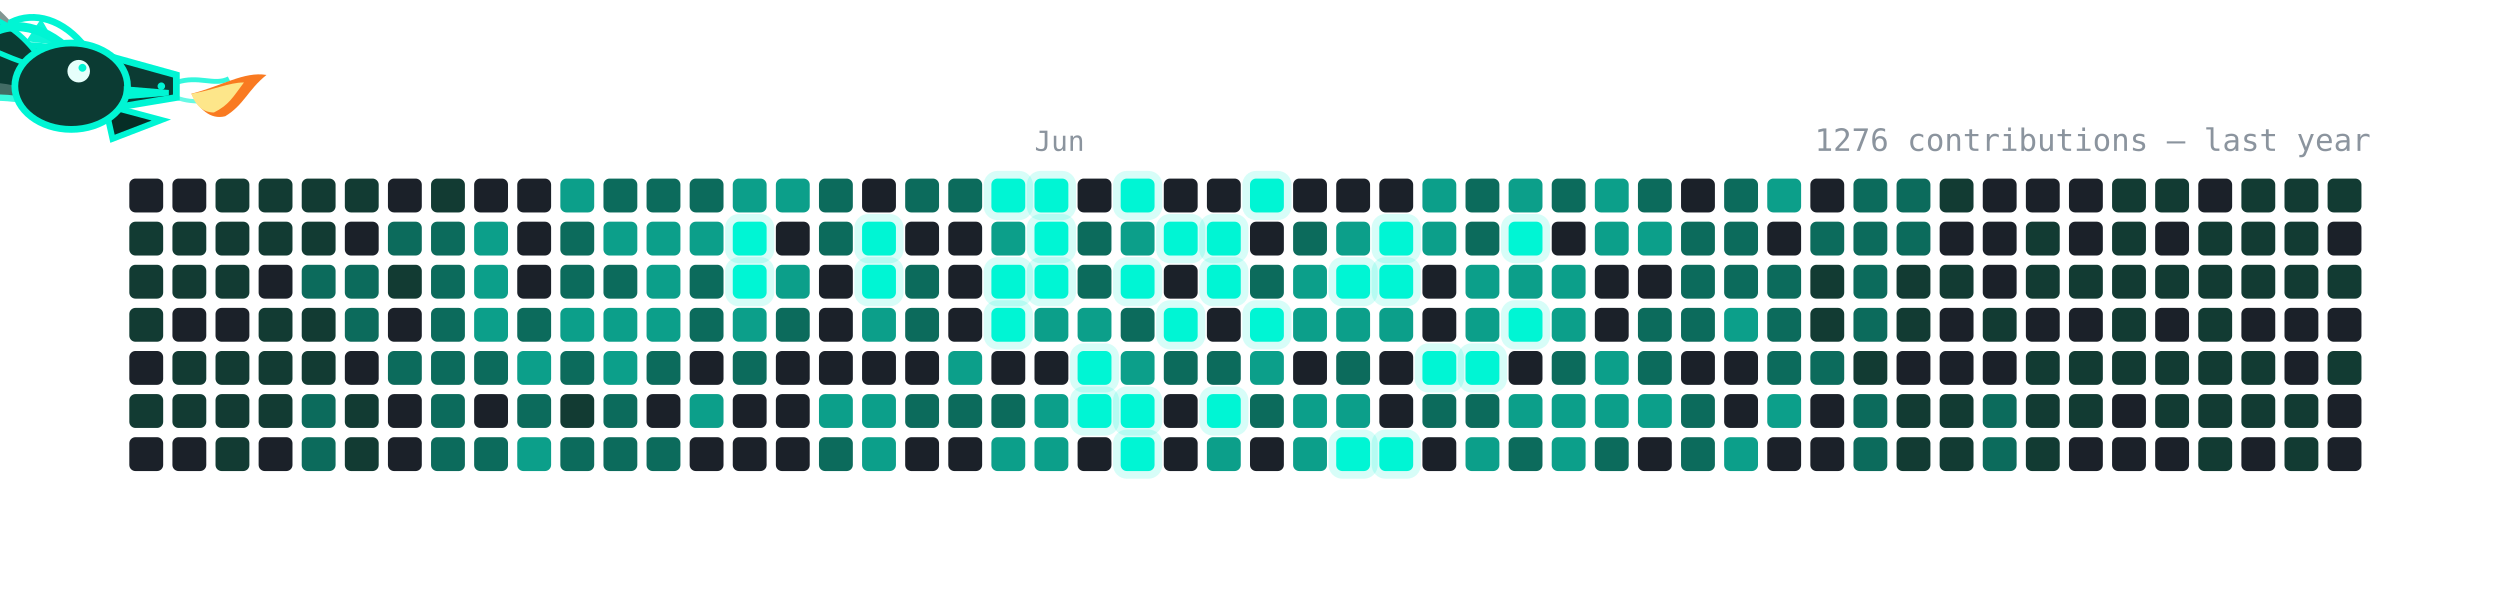
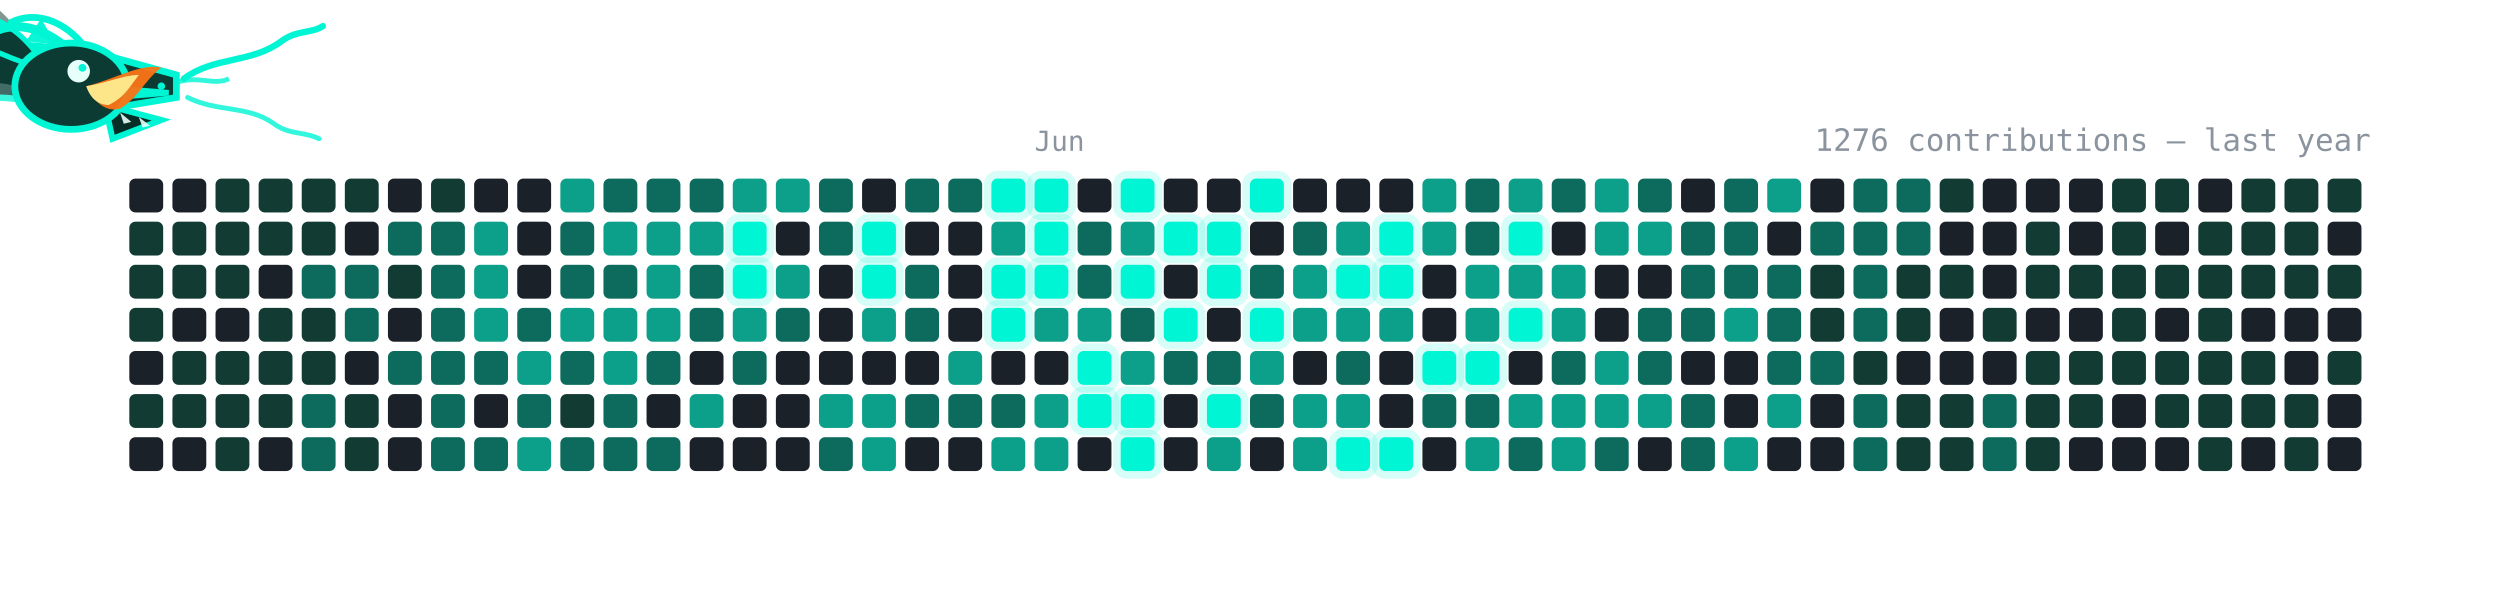
<svg xmlns="http://www.w3.org/2000/svg" viewBox="-28 -28 812 194" width="100%" fill="none" role="img" aria-label="Contribution dragon — 1276 contributions in the last year">
  <rect x="14" y="30" width="11" height="11" rx="2" fill="#1B2129" />
  <rect x="14" y="44" width="11" height="11" rx="2" fill="#123B33" />
  <rect x="14" y="58" width="11" height="11" rx="2" fill="#123B33" />
  <rect x="14" y="72" width="11" height="11" rx="2" fill="#123B33" />
  <rect x="14" y="86" width="11" height="11" rx="2" fill="#1B2129" />
  <rect x="14" y="100" width="11" height="11" rx="2" fill="#123B33" />
  <rect x="14" y="114" width="11" height="11" rx="2" fill="#1B2129" />
  <rect x="28" y="30" width="11" height="11" rx="2" fill="#1B2129" />
  <rect x="28" y="44" width="11" height="11" rx="2" fill="#123B33" />
  <rect x="28" y="58" width="11" height="11" rx="2" fill="#123B33" />
  <rect x="28" y="72" width="11" height="11" rx="2" fill="#1B2129" />
  <rect x="28" y="86" width="11" height="11" rx="2" fill="#123B33" />
  <rect x="28" y="100" width="11" height="11" rx="2" fill="#123B33" />
  <rect x="28" y="114" width="11" height="11" rx="2" fill="#1B2129" />
  <rect x="42" y="30" width="11" height="11" rx="2" fill="#123B33" />
  <rect x="42" y="44" width="11" height="11" rx="2" fill="#123B33" />
  <rect x="42" y="58" width="11" height="11" rx="2" fill="#123B33" />
  <rect x="42" y="72" width="11" height="11" rx="2" fill="#1B2129" />
  <rect x="42" y="86" width="11" height="11" rx="2" fill="#123B33" />
  <rect x="42" y="100" width="11" height="11" rx="2" fill="#123B33" />
  <rect x="42" y="114" width="11" height="11" rx="2" fill="#123B33" />
  <rect x="56" y="30" width="11" height="11" rx="2" fill="#123B33" />
  <rect x="56" y="44" width="11" height="11" rx="2" fill="#123B33" />
  <rect x="56" y="58" width="11" height="11" rx="2" fill="#1B2129" />
  <rect x="56" y="72" width="11" height="11" rx="2" fill="#123B33" />
  <rect x="56" y="86" width="11" height="11" rx="2" fill="#123B33" />
  <rect x="56" y="100" width="11" height="11" rx="2" fill="#123B33" />
  <rect x="56" y="114" width="11" height="11" rx="2" fill="#1B2129" />
  <rect x="70" y="30" width="11" height="11" rx="2" fill="#123B33" />
  <rect x="70" y="44" width="11" height="11" rx="2" fill="#123B33" />
  <rect x="70" y="58" width="11" height="11" rx="2" fill="#0C6B5C" />
  <rect x="70" y="72" width="11" height="11" rx="2" fill="#123B33" />
  <rect x="70" y="86" width="11" height="11" rx="2" fill="#123B33" />
  <rect x="70" y="100" width="11" height="11" rx="2" fill="#0C6B5C" />
  <rect x="70" y="114" width="11" height="11" rx="2" fill="#0C6B5C" />
  <rect x="84" y="30" width="11" height="11" rx="2" fill="#123B33" />
  <rect x="84" y="44" width="11" height="11" rx="2" fill="#1B2129" />
  <rect x="84" y="58" width="11" height="11" rx="2" fill="#0C6B5C" />
  <rect x="84" y="72" width="11" height="11" rx="2" fill="#0C6B5C" />
  <rect x="84" y="86" width="11" height="11" rx="2" fill="#1B2129" />
  <rect x="84" y="100" width="11" height="11" rx="2" fill="#123B33" />
  <rect x="84" y="114" width="11" height="11" rx="2" fill="#123B33" />
  <rect x="98" y="30" width="11" height="11" rx="2" fill="#1B2129" />
  <rect x="98" y="44" width="11" height="11" rx="2" fill="#0C6B5C" />
  <rect x="98" y="58" width="11" height="11" rx="2" fill="#123B33" />
  <rect x="98" y="72" width="11" height="11" rx="2" fill="#1B2129" />
  <rect x="98" y="86" width="11" height="11" rx="2" fill="#0C6B5C" />
  <rect x="98" y="100" width="11" height="11" rx="2" fill="#1B2129" />
  <rect x="98" y="114" width="11" height="11" rx="2" fill="#1B2129" />
  <rect x="112" y="30" width="11" height="11" rx="2" fill="#123B33" />
  <rect x="112" y="44" width="11" height="11" rx="2" fill="#0C6B5C" />
  <rect x="112" y="58" width="11" height="11" rx="2" fill="#0C6B5C" />
  <rect x="112" y="72" width="11" height="11" rx="2" fill="#0C6B5C" />
  <rect x="112" y="86" width="11" height="11" rx="2" fill="#0C6B5C" />
  <rect x="112" y="100" width="11" height="11" rx="2" fill="#0C6B5C" />
  <rect x="112" y="114" width="11" height="11" rx="2" fill="#0C6B5C" />
  <rect x="126" y="30" width="11" height="11" rx="2" fill="#1B2129" />
  <rect x="126" y="44" width="11" height="11" rx="2" fill="#0C9F8A" />
  <rect x="126" y="58" width="11" height="11" rx="2" fill="#0C9F8A" />
  <rect x="126" y="72" width="11" height="11" rx="2" fill="#0C9F8A" />
  <rect x="126" y="86" width="11" height="11" rx="2" fill="#0C6B5C" />
  <rect x="126" y="100" width="11" height="11" rx="2" fill="#1B2129" />
  <rect x="126" y="114" width="11" height="11" rx="2" fill="#0C6B5C" />
  <rect x="140" y="30" width="11" height="11" rx="2" fill="#1B2129" />
  <rect x="140" y="44" width="11" height="11" rx="2" fill="#1B2129" />
  <rect x="140" y="58" width="11" height="11" rx="2" fill="#1B2129" />
  <rect x="140" y="72" width="11" height="11" rx="2" fill="#0C6B5C" />
  <rect x="140" y="86" width="11" height="11" rx="2" fill="#0C9F8A" />
  <rect x="140" y="100" width="11" height="11" rx="2" fill="#0C6B5C" />
  <rect x="140" y="114" width="11" height="11" rx="2" fill="#0C9F8A" />
  <rect x="154" y="30" width="11" height="11" rx="2" fill="#0C9F8A" />
  <rect x="154" y="44" width="11" height="11" rx="2" fill="#0C6B5C" />
  <rect x="154" y="58" width="11" height="11" rx="2" fill="#0C6B5C" />
  <rect x="154" y="72" width="11" height="11" rx="2" fill="#0C9F8A" />
  <rect x="154" y="86" width="11" height="11" rx="2" fill="#0C6B5C" />
  <rect x="154" y="100" width="11" height="11" rx="2" fill="#123B33" />
  <rect x="154" y="114" width="11" height="11" rx="2" fill="#0C6B5C" />
  <rect x="168" y="30" width="11" height="11" rx="2" fill="#0C6B5C" />
  <rect x="168" y="44" width="11" height="11" rx="2" fill="#0C9F8A" />
  <rect x="168" y="58" width="11" height="11" rx="2" fill="#0C6B5C" />
  <rect x="168" y="72" width="11" height="11" rx="2" fill="#0C9F8A" />
  <rect x="168" y="86" width="11" height="11" rx="2" fill="#0C9F8A" />
  <rect x="168" y="100" width="11" height="11" rx="2" fill="#0C6B5C" />
  <rect x="168" y="114" width="11" height="11" rx="2" fill="#0C6B5C" />
  <rect x="182" y="30" width="11" height="11" rx="2" fill="#0C6B5C" />
  <rect x="182" y="44" width="11" height="11" rx="2" fill="#0C9F8A" />
  <rect x="182" y="58" width="11" height="11" rx="2" fill="#0C9F8A" />
  <rect x="182" y="72" width="11" height="11" rx="2" fill="#0C9F8A" />
  <rect x="182" y="86" width="11" height="11" rx="2" fill="#0C6B5C" />
  <rect x="182" y="100" width="11" height="11" rx="2" fill="#1B2129" />
  <rect x="182" y="114" width="11" height="11" rx="2" fill="#0C6B5C" />
  <rect x="196" y="30" width="11" height="11" rx="2" fill="#0C6B5C" />
  <rect x="196" y="44" width="11" height="11" rx="2" fill="#0C9F8A" />
  <rect x="196" y="58" width="11" height="11" rx="2" fill="#0C6B5C" />
  <rect x="196" y="72" width="11" height="11" rx="2" fill="#0C6B5C" />
  <rect x="196" y="86" width="11" height="11" rx="2" fill="#1B2129" />
  <rect x="196" y="100" width="11" height="11" rx="2" fill="#0C9F8A" />
  <rect x="196" y="114" width="11" height="11" rx="2" fill="#1B2129" />
  <rect x="210" y="30" width="11" height="11" rx="2" fill="#0C9F8A" />
  <rect x="207.5" y="41.5" width="16" height="16" rx="4.5" fill="#00F5D4" opacity="0.16" />
  <rect x="210" y="44" width="11" height="11" rx="2" fill="#00F5D4" />
  <rect x="207.5" y="55.5" width="16" height="16" rx="4.5" fill="#00F5D4" opacity="0.16" />
  <rect x="210" y="58" width="11" height="11" rx="2" fill="#00F5D4" />
  <rect x="210" y="72" width="11" height="11" rx="2" fill="#0C9F8A" />
  <rect x="210" y="86" width="11" height="11" rx="2" fill="#0C6B5C" />
  <rect x="210" y="100" width="11" height="11" rx="2" fill="#1B2129" />
  <rect x="210" y="114" width="11" height="11" rx="2" fill="#1B2129" />
  <rect x="224" y="30" width="11" height="11" rx="2" fill="#0C9F8A" />
  <rect x="224" y="44" width="11" height="11" rx="2" fill="#1B2129" />
  <rect x="224" y="58" width="11" height="11" rx="2" fill="#0C9F8A" />
  <rect x="224" y="72" width="11" height="11" rx="2" fill="#0C6B5C" />
  <rect x="224" y="86" width="11" height="11" rx="2" fill="#1B2129" />
  <rect x="224" y="100" width="11" height="11" rx="2" fill="#1B2129" />
  <rect x="224" y="114" width="11" height="11" rx="2" fill="#1B2129" />
  <rect x="238" y="30" width="11" height="11" rx="2" fill="#0C6B5C" />
  <rect x="238" y="44" width="11" height="11" rx="2" fill="#0C6B5C" />
  <rect x="238" y="58" width="11" height="11" rx="2" fill="#1B2129" />
  <rect x="238" y="72" width="11" height="11" rx="2" fill="#1B2129" />
  <rect x="238" y="86" width="11" height="11" rx="2" fill="#1B2129" />
  <rect x="238" y="100" width="11" height="11" rx="2" fill="#0C9F8A" />
  <rect x="238" y="114" width="11" height="11" rx="2" fill="#0C6B5C" />
  <rect x="252" y="30" width="11" height="11" rx="2" fill="#1B2129" />
  <rect x="249.5" y="41.5" width="16" height="16" rx="4.5" fill="#00F5D4" opacity="0.16" />
  <rect x="252" y="44" width="11" height="11" rx="2" fill="#00F5D4" />
  <rect x="249.5" y="55.5" width="16" height="16" rx="4.5" fill="#00F5D4" opacity="0.16" />
  <rect x="252" y="58" width="11" height="11" rx="2" fill="#00F5D4" />
  <rect x="252" y="72" width="11" height="11" rx="2" fill="#0C9F8A" />
  <rect x="252" y="86" width="11" height="11" rx="2" fill="#1B2129" />
  <rect x="252" y="100" width="11" height="11" rx="2" fill="#0C9F8A" />
  <rect x="252" y="114" width="11" height="11" rx="2" fill="#0C9F8A" />
  <rect x="266" y="30" width="11" height="11" rx="2" fill="#0C6B5C" />
  <rect x="266" y="44" width="11" height="11" rx="2" fill="#1B2129" />
  <rect x="266" y="58" width="11" height="11" rx="2" fill="#0C6B5C" />
  <rect x="266" y="72" width="11" height="11" rx="2" fill="#0C6B5C" />
  <rect x="266" y="86" width="11" height="11" rx="2" fill="#1B2129" />
  <rect x="266" y="100" width="11" height="11" rx="2" fill="#0C6B5C" />
  <rect x="266" y="114" width="11" height="11" rx="2" fill="#1B2129" />
  <rect x="280" y="30" width="11" height="11" rx="2" fill="#0C6B5C" />
  <rect x="280" y="44" width="11" height="11" rx="2" fill="#1B2129" />
  <rect x="280" y="58" width="11" height="11" rx="2" fill="#1B2129" />
  <rect x="280" y="72" width="11" height="11" rx="2" fill="#1B2129" />
  <rect x="280" y="86" width="11" height="11" rx="2" fill="#0C9F8A" />
  <rect x="280" y="100" width="11" height="11" rx="2" fill="#0C6B5C" />
  <rect x="280" y="114" width="11" height="11" rx="2" fill="#1B2129" />
  <rect x="291.5" y="27.5" width="16" height="16" rx="4.5" fill="#00F5D4" opacity="0.16" />
  <rect x="294" y="30" width="11" height="11" rx="2" fill="#00F5D4" />
  <rect x="294" y="44" width="11" height="11" rx="2" fill="#0C9F8A" />
  <rect x="291.5" y="55.5" width="16" height="16" rx="4.5" fill="#00F5D4" opacity="0.16" />
  <rect x="294" y="58" width="11" height="11" rx="2" fill="#00F5D4" />
  <rect x="291.5" y="69.5" width="16" height="16" rx="4.5" fill="#00F5D4" opacity="0.16" />
  <rect x="294" y="72" width="11" height="11" rx="2" fill="#00F5D4" />
  <rect x="294" y="86" width="11" height="11" rx="2" fill="#1B2129" />
  <rect x="294" y="100" width="11" height="11" rx="2" fill="#0C6B5C" />
  <rect x="294" y="114" width="11" height="11" rx="2" fill="#0C9F8A" />
  <rect x="305.5" y="27.5" width="16" height="16" rx="4.5" fill="#00F5D4" opacity="0.16" />
  <rect x="308" y="30" width="11" height="11" rx="2" fill="#00F5D4" />
  <rect x="305.5" y="41.5" width="16" height="16" rx="4.5" fill="#00F5D4" opacity="0.16" />
  <rect x="308" y="44" width="11" height="11" rx="2" fill="#00F5D4" />
  <rect x="305.5" y="55.5" width="16" height="16" rx="4.5" fill="#00F5D4" opacity="0.16" />
  <rect x="308" y="58" width="11" height="11" rx="2" fill="#00F5D4" />
  <rect x="308" y="72" width="11" height="11" rx="2" fill="#0C9F8A" />
  <rect x="308" y="86" width="11" height="11" rx="2" fill="#1B2129" />
  <rect x="308" y="100" width="11" height="11" rx="2" fill="#0C9F8A" />
  <rect x="308" y="114" width="11" height="11" rx="2" fill="#0C9F8A" />
  <text x="308" y="21" font-family="ui-monospace,SFMono-Regular,'JetBrains Mono',Consolas,monospace" font-size="9" fill="#8B949E">Jun</text>
  <rect x="322" y="30" width="11" height="11" rx="2" fill="#1B2129" />
  <rect x="322" y="44" width="11" height="11" rx="2" fill="#0C6B5C" />
  <rect x="322" y="58" width="11" height="11" rx="2" fill="#0C6B5C" />
  <rect x="322" y="72" width="11" height="11" rx="2" fill="#0C9F8A" />
  <rect x="319.5" y="83.5" width="16" height="16" rx="4.5" fill="#00F5D4" opacity="0.16" />
  <rect x="322" y="86" width="11" height="11" rx="2" fill="#00F5D4" />
  <rect x="319.5" y="97.5" width="16" height="16" rx="4.5" fill="#00F5D4" opacity="0.16" />
  <rect x="322" y="100" width="11" height="11" rx="2" fill="#00F5D4" />
  <rect x="322" y="114" width="11" height="11" rx="2" fill="#1B2129" />
  <rect x="333.5" y="27.5" width="16" height="16" rx="4.5" fill="#00F5D4" opacity="0.16" />
  <rect x="336" y="30" width="11" height="11" rx="2" fill="#00F5D4" />
  <rect x="336" y="44" width="11" height="11" rx="2" fill="#0C9F8A" />
  <rect x="333.5" y="55.5" width="16" height="16" rx="4.5" fill="#00F5D4" opacity="0.16" />
  <rect x="336" y="58" width="11" height="11" rx="2" fill="#00F5D4" />
  <rect x="336" y="72" width="11" height="11" rx="2" fill="#0C6B5C" />
  <rect x="336" y="86" width="11" height="11" rx="2" fill="#0C9F8A" />
  <rect x="333.5" y="97.5" width="16" height="16" rx="4.5" fill="#00F5D4" opacity="0.16" />
  <rect x="336" y="100" width="11" height="11" rx="2" fill="#00F5D4" />
  <rect x="333.5" y="111.5" width="16" height="16" rx="4.5" fill="#00F5D4" opacity="0.16" />
  <rect x="336" y="114" width="11" height="11" rx="2" fill="#00F5D4" />
  <rect x="350" y="30" width="11" height="11" rx="2" fill="#1B2129" />
  <rect x="347.5" y="41.5" width="16" height="16" rx="4.5" fill="#00F5D4" opacity="0.16" />
  <rect x="350" y="44" width="11" height="11" rx="2" fill="#00F5D4" />
  <rect x="350" y="58" width="11" height="11" rx="2" fill="#1B2129" />
  <rect x="347.5" y="69.5" width="16" height="16" rx="4.5" fill="#00F5D4" opacity="0.16" />
  <rect x="350" y="72" width="11" height="11" rx="2" fill="#00F5D4" />
  <rect x="350" y="86" width="11" height="11" rx="2" fill="#0C6B5C" />
  <rect x="350" y="100" width="11" height="11" rx="2" fill="#1B2129" />
  <rect x="350" y="114" width="11" height="11" rx="2" fill="#1B2129" />
  <rect x="364" y="30" width="11" height="11" rx="2" fill="#1B2129" />
  <rect x="361.5" y="41.5" width="16" height="16" rx="4.5" fill="#00F5D4" opacity="0.16" />
  <rect x="364" y="44" width="11" height="11" rx="2" fill="#00F5D4" />
  <rect x="361.5" y="55.5" width="16" height="16" rx="4.5" fill="#00F5D4" opacity="0.16" />
  <rect x="364" y="58" width="11" height="11" rx="2" fill="#00F5D4" />
  <rect x="364" y="72" width="11" height="11" rx="2" fill="#1B2129" />
  <rect x="364" y="86" width="11" height="11" rx="2" fill="#0C6B5C" />
  <rect x="361.5" y="97.5" width="16" height="16" rx="4.5" fill="#00F5D4" opacity="0.16" />
  <rect x="364" y="100" width="11" height="11" rx="2" fill="#00F5D4" />
  <rect x="364" y="114" width="11" height="11" rx="2" fill="#0C9F8A" />
  <rect x="375.5" y="27.5" width="16" height="16" rx="4.5" fill="#00F5D4" opacity="0.16" />
  <rect x="378" y="30" width="11" height="11" rx="2" fill="#00F5D4" />
  <rect x="378" y="44" width="11" height="11" rx="2" fill="#1B2129" />
  <rect x="378" y="58" width="11" height="11" rx="2" fill="#0C6B5C" />
  <rect x="375.5" y="69.5" width="16" height="16" rx="4.5" fill="#00F5D4" opacity="0.16" />
  <rect x="378" y="72" width="11" height="11" rx="2" fill="#00F5D4" />
  <rect x="378" y="86" width="11" height="11" rx="2" fill="#0C9F8A" />
  <rect x="378" y="100" width="11" height="11" rx="2" fill="#0C6B5C" />
  <rect x="378" y="114" width="11" height="11" rx="2" fill="#1B2129" />
  <rect x="392" y="30" width="11" height="11" rx="2" fill="#1B2129" />
  <rect x="392" y="44" width="11" height="11" rx="2" fill="#0C6B5C" />
  <rect x="392" y="58" width="11" height="11" rx="2" fill="#0C9F8A" />
  <rect x="392" y="72" width="11" height="11" rx="2" fill="#0C9F8A" />
  <rect x="392" y="86" width="11" height="11" rx="2" fill="#1B2129" />
  <rect x="392" y="100" width="11" height="11" rx="2" fill="#0C9F8A" />
  <rect x="392" y="114" width="11" height="11" rx="2" fill="#0C9F8A" />
  <rect x="406" y="30" width="11" height="11" rx="2" fill="#1B2129" />
  <rect x="406" y="44" width="11" height="11" rx="2" fill="#0C9F8A" />
  <rect x="403.5" y="55.5" width="16" height="16" rx="4.5" fill="#00F5D4" opacity="0.16" />
  <rect x="406" y="58" width="11" height="11" rx="2" fill="#00F5D4" />
  <rect x="406" y="72" width="11" height="11" rx="2" fill="#0C9F8A" />
  <rect x="406" y="86" width="11" height="11" rx="2" fill="#0C6B5C" />
  <rect x="406" y="100" width="11" height="11" rx="2" fill="#0C9F8A" />
  <rect x="403.5" y="111.5" width="16" height="16" rx="4.5" fill="#00F5D4" opacity="0.16" />
  <rect x="406" y="114" width="11" height="11" rx="2" fill="#00F5D4" />
  <rect x="420" y="30" width="11" height="11" rx="2" fill="#1B2129" />
  <rect x="417.5" y="41.5" width="16" height="16" rx="4.5" fill="#00F5D4" opacity="0.16" />
  <rect x="420" y="44" width="11" height="11" rx="2" fill="#00F5D4" />
  <rect x="417.5" y="55.5" width="16" height="16" rx="4.5" fill="#00F5D4" opacity="0.16" />
  <rect x="420" y="58" width="11" height="11" rx="2" fill="#00F5D4" />
  <rect x="420" y="72" width="11" height="11" rx="2" fill="#0C9F8A" />
  <rect x="420" y="86" width="11" height="11" rx="2" fill="#1B2129" />
  <rect x="420" y="100" width="11" height="11" rx="2" fill="#1B2129" />
  <rect x="417.5" y="111.5" width="16" height="16" rx="4.5" fill="#00F5D4" opacity="0.16" />
  <rect x="420" y="114" width="11" height="11" rx="2" fill="#00F5D4" />
  <rect x="434" y="30" width="11" height="11" rx="2" fill="#0C9F8A" />
  <rect x="434" y="44" width="11" height="11" rx="2" fill="#0C9F8A" />
  <rect x="434" y="58" width="11" height="11" rx="2" fill="#1B2129" />
  <rect x="434" y="72" width="11" height="11" rx="2" fill="#1B2129" />
  <rect x="431.5" y="83.5" width="16" height="16" rx="4.5" fill="#00F5D4" opacity="0.16" />
  <rect x="434" y="86" width="11" height="11" rx="2" fill="#00F5D4" />
  <rect x="434" y="100" width="11" height="11" rx="2" fill="#0C6B5C" />
  <rect x="434" y="114" width="11" height="11" rx="2" fill="#1B2129" />
  <rect x="448" y="30" width="11" height="11" rx="2" fill="#0C6B5C" />
  <rect x="448" y="44" width="11" height="11" rx="2" fill="#0C6B5C" />
  <rect x="448" y="58" width="11" height="11" rx="2" fill="#0C9F8A" />
  <rect x="448" y="72" width="11" height="11" rx="2" fill="#0C9F8A" />
  <rect x="445.5" y="83.5" width="16" height="16" rx="4.5" fill="#00F5D4" opacity="0.16" />
  <rect x="448" y="86" width="11" height="11" rx="2" fill="#00F5D4" />
  <rect x="448" y="100" width="11" height="11" rx="2" fill="#0C6B5C" />
  <rect x="448" y="114" width="11" height="11" rx="2" fill="#0C9F8A" />
  <rect x="462" y="30" width="11" height="11" rx="2" fill="#0C9F8A" />
  <rect x="459.5" y="41.5" width="16" height="16" rx="4.5" fill="#00F5D4" opacity="0.16" />
  <rect x="462" y="44" width="11" height="11" rx="2" fill="#00F5D4" />
  <rect x="462" y="58" width="11" height="11" rx="2" fill="#0C9F8A" />
  <rect x="459.5" y="69.5" width="16" height="16" rx="4.5" fill="#00F5D4" opacity="0.16" />
  <rect x="462" y="72" width="11" height="11" rx="2" fill="#00F5D4" />
  <rect x="462" y="86" width="11" height="11" rx="2" fill="#1B2129" />
  <rect x="462" y="100" width="11" height="11" rx="2" fill="#0C9F8A" />
  <rect x="462" y="114" width="11" height="11" rx="2" fill="#0C6B5C" />
  <rect x="476" y="30" width="11" height="11" rx="2" fill="#0C6B5C" />
  <rect x="476" y="44" width="11" height="11" rx="2" fill="#1B2129" />
  <rect x="476" y="58" width="11" height="11" rx="2" fill="#0C9F8A" />
  <rect x="476" y="72" width="11" height="11" rx="2" fill="#0C9F8A" />
  <rect x="476" y="86" width="11" height="11" rx="2" fill="#0C6B5C" />
  <rect x="476" y="100" width="11" height="11" rx="2" fill="#0C9F8A" />
  <rect x="476" y="114" width="11" height="11" rx="2" fill="#0C9F8A" />
  <rect x="490" y="30" width="11" height="11" rx="2" fill="#0C9F8A" />
  <rect x="490" y="44" width="11" height="11" rx="2" fill="#0C9F8A" />
  <rect x="490" y="58" width="11" height="11" rx="2" fill="#1B2129" />
  <rect x="490" y="72" width="11" height="11" rx="2" fill="#1B2129" />
  <rect x="490" y="86" width="11" height="11" rx="2" fill="#0C9F8A" />
  <rect x="490" y="100" width="11" height="11" rx="2" fill="#0C9F8A" />
  <rect x="490" y="114" width="11" height="11" rx="2" fill="#0C6B5C" />
  <rect x="504" y="30" width="11" height="11" rx="2" fill="#0C6B5C" />
  <rect x="504" y="44" width="11" height="11" rx="2" fill="#0C9F8A" />
  <rect x="504" y="58" width="11" height="11" rx="2" fill="#1B2129" />
  <rect x="504" y="72" width="11" height="11" rx="2" fill="#0C6B5C" />
  <rect x="504" y="86" width="11" height="11" rx="2" fill="#0C6B5C" />
  <rect x="504" y="100" width="11" height="11" rx="2" fill="#0C9F8A" />
  <rect x="504" y="114" width="11" height="11" rx="2" fill="#1B2129" />
  <rect x="518" y="30" width="11" height="11" rx="2" fill="#1B2129" />
  <rect x="518" y="44" width="11" height="11" rx="2" fill="#0C6B5C" />
  <rect x="518" y="58" width="11" height="11" rx="2" fill="#0C6B5C" />
  <rect x="518" y="72" width="11" height="11" rx="2" fill="#0C6B5C" />
  <rect x="518" y="86" width="11" height="11" rx="2" fill="#1B2129" />
  <rect x="518" y="100" width="11" height="11" rx="2" fill="#0C6B5C" />
  <rect x="518" y="114" width="11" height="11" rx="2" fill="#0C6B5C" />
  <rect x="532" y="30" width="11" height="11" rx="2" fill="#0C6B5C" />
  <rect x="532" y="44" width="11" height="11" rx="2" fill="#0C6B5C" />
  <rect x="532" y="58" width="11" height="11" rx="2" fill="#0C6B5C" />
  <rect x="532" y="72" width="11" height="11" rx="2" fill="#0C9F8A" />
  <rect x="532" y="86" width="11" height="11" rx="2" fill="#1B2129" />
  <rect x="532" y="100" width="11" height="11" rx="2" fill="#1B2129" />
  <rect x="532" y="114" width="11" height="11" rx="2" fill="#0C9F8A" />
  <rect x="546" y="30" width="11" height="11" rx="2" fill="#0C9F8A" />
  <rect x="546" y="44" width="11" height="11" rx="2" fill="#1B2129" />
  <rect x="546" y="58" width="11" height="11" rx="2" fill="#0C6B5C" />
  <rect x="546" y="72" width="11" height="11" rx="2" fill="#0C6B5C" />
  <rect x="546" y="86" width="11" height="11" rx="2" fill="#0C6B5C" />
  <rect x="546" y="100" width="11" height="11" rx="2" fill="#0C9F8A" />
  <rect x="546" y="114" width="11" height="11" rx="2" fill="#1B2129" />
  <rect x="560" y="30" width="11" height="11" rx="2" fill="#1B2129" />
  <rect x="560" y="44" width="11" height="11" rx="2" fill="#0C6B5C" />
  <rect x="560" y="58" width="11" height="11" rx="2" fill="#123B33" />
  <rect x="560" y="72" width="11" height="11" rx="2" fill="#123B33" />
  <rect x="560" y="86" width="11" height="11" rx="2" fill="#0C6B5C" />
  <rect x="560" y="100" width="11" height="11" rx="2" fill="#1B2129" />
  <rect x="560" y="114" width="11" height="11" rx="2" fill="#1B2129" />
  <rect x="574" y="30" width="11" height="11" rx="2" fill="#0C6B5C" />
  <rect x="574" y="44" width="11" height="11" rx="2" fill="#0C6B5C" />
  <rect x="574" y="58" width="11" height="11" rx="2" fill="#0C6B5C" />
  <rect x="574" y="72" width="11" height="11" rx="2" fill="#0C6B5C" />
  <rect x="574" y="86" width="11" height="11" rx="2" fill="#123B33" />
  <rect x="574" y="100" width="11" height="11" rx="2" fill="#0C6B5C" />
  <rect x="574" y="114" width="11" height="11" rx="2" fill="#0C6B5C" />
  <rect x="588" y="30" width="11" height="11" rx="2" fill="#0C6B5C" />
  <rect x="588" y="44" width="11" height="11" rx="2" fill="#0C6B5C" />
  <rect x="588" y="58" width="11" height="11" rx="2" fill="#123B33" />
  <rect x="588" y="72" width="11" height="11" rx="2" fill="#123B33" />
  <rect x="588" y="86" width="11" height="11" rx="2" fill="#1B2129" />
  <rect x="588" y="100" width="11" height="11" rx="2" fill="#123B33" />
  <rect x="588" y="114" width="11" height="11" rx="2" fill="#123B33" />
  <rect x="602" y="30" width="11" height="11" rx="2" fill="#123B33" />
  <rect x="602" y="44" width="11" height="11" rx="2" fill="#1B2129" />
  <rect x="602" y="58" width="11" height="11" rx="2" fill="#123B33" />
  <rect x="602" y="72" width="11" height="11" rx="2" fill="#1B2129" />
  <rect x="602" y="86" width="11" height="11" rx="2" fill="#1B2129" />
  <rect x="602" y="100" width="11" height="11" rx="2" fill="#123B33" />
  <rect x="602" y="114" width="11" height="11" rx="2" fill="#123B33" />
  <rect x="616" y="30" width="11" height="11" rx="2" fill="#1B2129" />
  <rect x="616" y="44" width="11" height="11" rx="2" fill="#1B2129" />
  <rect x="616" y="58" width="11" height="11" rx="2" fill="#1B2129" />
  <rect x="616" y="72" width="11" height="11" rx="2" fill="#123B33" />
  <rect x="616" y="86" width="11" height="11" rx="2" fill="#1B2129" />
  <rect x="616" y="100" width="11" height="11" rx="2" fill="#0C6B5C" />
  <rect x="616" y="114" width="11" height="11" rx="2" fill="#0C6B5C" />
  <rect x="630" y="30" width="11" height="11" rx="2" fill="#1B2129" />
  <rect x="630" y="44" width="11" height="11" rx="2" fill="#123B33" />
  <rect x="630" y="58" width="11" height="11" rx="2" fill="#123B33" />
  <rect x="630" y="72" width="11" height="11" rx="2" fill="#1B2129" />
  <rect x="630" y="86" width="11" height="11" rx="2" fill="#123B33" />
  <rect x="630" y="100" width="11" height="11" rx="2" fill="#123B33" />
  <rect x="630" y="114" width="11" height="11" rx="2" fill="#123B33" />
  <rect x="644" y="30" width="11" height="11" rx="2" fill="#1B2129" />
  <rect x="644" y="44" width="11" height="11" rx="2" fill="#1B2129" />
  <rect x="644" y="58" width="11" height="11" rx="2" fill="#123B33" />
  <rect x="644" y="72" width="11" height="11" rx="2" fill="#1B2129" />
  <rect x="644" y="86" width="11" height="11" rx="2" fill="#123B33" />
  <rect x="644" y="100" width="11" height="11" rx="2" fill="#123B33" />
  <rect x="644" y="114" width="11" height="11" rx="2" fill="#1B2129" />
  <rect x="658" y="30" width="11" height="11" rx="2" fill="#123B33" />
  <rect x="658" y="44" width="11" height="11" rx="2" fill="#123B33" />
  <rect x="658" y="58" width="11" height="11" rx="2" fill="#123B33" />
  <rect x="658" y="72" width="11" height="11" rx="2" fill="#123B33" />
  <rect x="658" y="86" width="11" height="11" rx="2" fill="#123B33" />
  <rect x="658" y="100" width="11" height="11" rx="2" fill="#1B2129" />
  <rect x="658" y="114" width="11" height="11" rx="2" fill="#1B2129" />
  <rect x="672" y="30" width="11" height="11" rx="2" fill="#123B33" />
  <rect x="672" y="44" width="11" height="11" rx="2" fill="#1B2129" />
  <rect x="672" y="58" width="11" height="11" rx="2" fill="#123B33" />
  <rect x="672" y="72" width="11" height="11" rx="2" fill="#1B2129" />
  <rect x="672" y="86" width="11" height="11" rx="2" fill="#123B33" />
  <rect x="672" y="100" width="11" height="11" rx="2" fill="#123B33" />
  <rect x="672" y="114" width="11" height="11" rx="2" fill="#1B2129" />
  <rect x="686" y="30" width="11" height="11" rx="2" fill="#1B2129" />
  <rect x="686" y="44" width="11" height="11" rx="2" fill="#123B33" />
  <rect x="686" y="58" width="11" height="11" rx="2" fill="#123B33" />
  <rect x="686" y="72" width="11" height="11" rx="2" fill="#123B33" />
  <rect x="686" y="86" width="11" height="11" rx="2" fill="#123B33" />
  <rect x="686" y="100" width="11" height="11" rx="2" fill="#123B33" />
  <rect x="686" y="114" width="11" height="11" rx="2" fill="#123B33" />
  <rect x="700" y="30" width="11" height="11" rx="2" fill="#123B33" />
  <rect x="700" y="44" width="11" height="11" rx="2" fill="#123B33" />
  <rect x="700" y="58" width="11" height="11" rx="2" fill="#123B33" />
  <rect x="700" y="72" width="11" height="11" rx="2" fill="#1B2129" />
  <rect x="700" y="86" width="11" height="11" rx="2" fill="#123B33" />
  <rect x="700" y="100" width="11" height="11" rx="2" fill="#123B33" />
  <rect x="700" y="114" width="11" height="11" rx="2" fill="#1B2129" />
  <rect x="714" y="30" width="11" height="11" rx="2" fill="#123B33" />
  <rect x="714" y="44" width="11" height="11" rx="2" fill="#123B33" />
  <rect x="714" y="58" width="11" height="11" rx="2" fill="#123B33" />
  <rect x="714" y="72" width="11" height="11" rx="2" fill="#1B2129" />
  <rect x="714" y="86" width="11" height="11" rx="2" fill="#1B2129" />
  <rect x="714" y="100" width="11" height="11" rx="2" fill="#123B33" />
  <rect x="714" y="114" width="11" height="11" rx="2" fill="#123B33" />
  <rect x="728" y="30" width="11" height="11" rx="2" fill="#123B33" />
  <rect x="728" y="44" width="11" height="11" rx="2" fill="#1B2129" />
  <rect x="728" y="58" width="11" height="11" rx="2" fill="#123B33" />
  <rect x="728" y="72" width="11" height="11" rx="2" fill="#1B2129" />
  <rect x="728" y="86" width="11" height="11" rx="2" fill="#123B33" />
  <rect x="728" y="100" width="11" height="11" rx="2" fill="#1B2129" />
  <rect x="728" y="114" width="11" height="11" rx="2" fill="#1B2129" />
  <text x="742" y="21" text-anchor="end" font-family="ui-monospace,SFMono-Regular,'JetBrains Mono',Consolas,monospace" font-size="10" fill="#8B949E">1276 contributions — last year</text>
+   <circle cx="201.5" cy="77.5" r="5" fill="none" stroke="#E6FFFB" stroke-width="2" opacity="0">
+     <animate attributeName="opacity" values="0;0;0.9;0;0" keyTimes="0;0.077;0.081;0.099;1" dur="19.353s" repeatCount="indefinite" />
+     <animate attributeName="r" values="4;4;10;13;4" keyTimes="0;0.077;0.081;0.099;1" dur="19.353s" repeatCount="indefinite" />
+   </circle>
+   <circle cx="215.5" cy="77.5" r="5" fill="none" stroke="#E6FFFB" stroke-width="2" opacity="0">
+     <animate attributeName="opacity" values="0;0;0.9;0;0" keyTimes="0;0.089;0.094;0.111;1" dur="19.353s" repeatCount="indefinite" />
+     <animate attributeName="r" values="4;4;10;13;4" keyTimes="0;0.089;0.094;0.111;1" dur="19.353s" repeatCount="indefinite" />
+   </circle>
+   <circle cx="187.5" cy="63.5" r="5" fill="none" stroke="#E6FFFB" stroke-width="2" opacity="0">
+     <animate attributeName="opacity" values="0;0;0.9;0;0" keyTimes="0;0.139;0.143;0.161;1" dur="19.353s" repeatCount="indefinite" />
+     <animate attributeName="r" values="4;4;10;13;4" keyTimes="0;0.139;0.143;0.161;1" dur="19.353s" repeatCount="indefinite" />
+   </circle>
+   <circle cx="187.5" cy="49.5" r="5" fill="none" stroke="#E6FFFB" stroke-width="2" opacity="0">
+     <animate attributeName="opacity" values="0;0;0.9;0;0" keyTimes="0;0.151;0.156;0.173;1" dur="19.353s" repeatCount="indefinite" />
+     <animate attributeName="r" values="4;4;10;13;4" keyTimes="0;0.151;0.156;0.173;1" dur="19.353s" repeatCount="indefinite" />
+   </circle>
+   <circle cx="187.5" cy="91.5" r="5" fill="none" stroke="#E6FFFB" stroke-width="2" opacity="0">
+     <animate attributeName="opacity" values="0;0;0.9;0;0" keyTimes="0;0.201;0.205;0.223;1" dur="19.353s" repeatCount="indefinite" />
+     <animate attributeName="r" values="4;4;10;13;4" keyTimes="0;0.201;0.205;0.223;1" dur="19.353s" repeatCount="indefinite" />
+   </circle>
+   <circle cx="173.5" cy="77.5" r="5" fill="none" stroke="#E6FFFB" stroke-width="2" opacity="0">
+     <animate attributeName="opacity" values="0;0;0.9;0;0" keyTimes="0;0.263;0.267;0.285;1" dur="19.353s" repeatCount="indefinite" />
+     <animate attributeName="r" values="4;4;10;13;4" keyTimes="0;0.263;0.267;0.285;1" dur="19.353s" repeatCount="indefinite" />
+   </circle>
+   <circle cx="551.5" cy="63.5" r="5" fill="none" stroke="#E6FFFB" stroke-width="2" opacity="0">
+     <animate attributeName="opacity" values="0;0;0.9;0;0" keyTimes="0;0.563;0.568;0.585;1" dur="19.353s" repeatCount="indefinite" />
+     <animate attributeName="r" values="4;4;10;13;4" keyTimes="0;0.563;0.568;0.585;1" dur="19.353s" repeatCount="indefinite" />
+   </circle>
+   <circle cx="565.5" cy="49.5" r="5" fill="none" stroke="#E6FFFB" stroke-width="2" opacity="0">
+     <animate attributeName="opacity" values="0;0;0.9;0;0" keyTimes="0;0.616;0.62;0.638;1" dur="19.353s" repeatCount="indefinite" />
+     <animate attributeName="r" values="4;4;10;13;4" keyTimes="0;0.616;0.62;0.638;1" dur="19.353s" repeatCount="indefinite" />
+   </circle>
+   <circle cx="565.5" cy="77.5" r="5" fill="none" stroke="#E6FFFB" stroke-width="2" opacity="0">
+     <animate attributeName="opacity" values="0;0;0.9;0;0" keyTimes="0;0.678;0.682;0.7;1" dur="19.353s" repeatCount="indefinite" />
+     <animate attributeName="r" values="4;4;10;13;4" keyTimes="0;0.678;0.682;0.7;1" dur="19.353s" repeatCount="indefinite" />
+   </circle>
+   <circle cx="579.5" cy="63.5" r="5" fill="none" stroke="#E6FFFB" stroke-width="2" opacity="0">
+     <animate attributeName="opacity" values="0;0;0.9;0;0" keyTimes="0;0.731;0.735;0.753;1" dur="19.353s" repeatCount="indefinite" />
+     <animate attributeName="r" values="4;4;10;13;4" keyTimes="0;0.731;0.735;0.753;1" dur="19.353s" repeatCount="indefinite" />
+   </circle>
+   <circle cx="593.5" cy="63.5" r="5" fill="none" stroke="#E6FFFB" stroke-width="2" opacity="0">
+     <animate attributeName="opacity" values="0;0;0.9;0;0" keyTimes="0;0.743;0.747;0.765;1" dur="19.353s" repeatCount="indefinite" />
+     <animate attributeName="r" values="4;4;10;13;4" keyTimes="0;0.743;0.747;0.765;1" dur="19.353s" repeatCount="indefinite" />
+   </circle>
+   <circle cx="607.5" cy="63.5" r="5" fill="none" stroke="#E6FFFB" stroke-width="2" opacity="0">
+     <animate attributeName="opacity" values="0;0;0.9;0;0" keyTimes="0;0.756;0.76;0.777;1" dur="19.353s" repeatCount="indefinite" />
+     <animate attributeName="r" values="4;4;10;13;4" keyTimes="0;0.756;0.76;0.777;1" dur="19.353s" repeatCount="indefinite" />
+   </circle>
  <g>
-     <animateMotion dur="22.277s" repeatCount="indefinite" path="M 294.443 58.92 L 313.5 63.5 L 444.133 57.42 L 425.5 63.5 L 310.144 114.607 L 327.5 105.5 L 402.409 72.343 L 383.5 77.5 L 325.639 117.015 L 341.5 105.5 L 385.959 21.6 L 383.5 35.5 L 196.215 45.999 L 215.5 49.5 L 343.614 33.916 L 355.5 49.5 L 294.443 58.92 Z" keyPoints="0;0.019;0.019;0.019;0.145;0.145;0.164;0.164;0.164;0.164;0.287;0.305;0.305;0.305;0.305;0.385;0.404;0.404;0.404;0.471;0.471;0.49;0.49;0.49;0.582;0.582;0.596;0.596;0.596;0.596;0.777;0.796;0.796;0.796;0.921;0.921;0.94;0.94;0.94;0.94;0.019" keyTimes="0;0.036;0.061;0.075;0.114;0.128;0.164;0.188;0.203;0.241;0.255;0.291;0.316;0.33;0.362;0.376;0.412;0.437;0.451;0.481;0.495;0.531;0.556;0.57;0.604;0.618;0.654;0.679;0.693;0.74;0.754;0.79;0.815;0.829;0.867;0.882;0.918;0.942;0.957;0.986;1" calcMode="linear" />
+     <animateMotion dur="19.353s" repeatCount="indefinite" path="M 167.901 77.346 L 187.5 77.5 L 192.895 91.268 L 186.936 70.822 L 585.033 61.885 L 565.5 63.5 L 575.843 78.117 L 585.181 49.889 L 554.988 29.397 L 167.901 77.346 Z" keyPoints="0;0;0.021;0.021;0.021;0.021;0.021;0.021;0.021;0.021;0.021;0.021;0.036;0.059;0.059;0.479;0.479;0.5;0.5;0.5;0.5;0.5;0.5;0.5;0.5;0.5;0.5;0.519;0.55;0.588;0.588;0" keyTimes="0;0.018;0.059;0.067;0.121;0.129;0.183;0.191;0.245;0.253;0.298;0.324;0.352;0.381;0.399;0.486;0.505;0.546;0.553;0.599;0.606;0.661;0.668;0.713;0.721;0.785;0.81;0.839;0.867;0.896;0.914;1" calcMode="linear" />
    <g transform="scale(1.22)">
-       <animate attributeName="opacity" values="1;1;1;0;0;1;1;1;0;0;1;1;1;0;0;1;1;1;0;0;1;1;1;0;0;1;1;1;0;0;1;1;1;0;0;1;1;1;0;0;1" keyTimes="0;0.036;0.061;0.075;0.114;0.128;0.164;0.188;0.203;0.241;0.255;0.291;0.316;0.33;0.362;0.376;0.412;0.437;0.451;0.481;0.495;0.531;0.556;0.57;0.604;0.618;0.654;0.679;0.693;0.74;0.754;0.79;0.815;0.829;0.867;0.882;0.918;0.942;0.957;0.986;1" dur="22.277s" repeatCount="indefinite" />
-       <animateTransform attributeName="transform" type="scale" values="1 1;1 1;1 1;1 1;1 1;0 1;-1 1;0 1;1 1;1 1;1 1;1 1;1 1;1 1;1 1;1 1;1 1;1 1;0 1;-1 1;0 1;1 1;1 1;1 1;1 1;1 1;1 1;1 1;1 1;0 1;-1 1;-1 1;0 1;1 1;1 1;1 1;1 1;1 1;1 1;1 1;1 1;1 1;1 1;1 1;1 1;1 1;1 1" keyTimes="0;0.036;0.061;0.075;0.114;0.124;0.128;0.16;0.164;0.188;0.203;0.241;0.255;0.291;0.316;0.33;0.362;0.376;0.408;0.412;0.433;0.437;0.451;0.481;0.495;0.531;0.556;0.57;0.604;0.614;0.618;0.654;0.675;0.679;0.693;0.74;0.754;0.79;0.815;0.829;0.867;0.882;0.918;0.942;0.957;0.986;1" dur="22.277s" repeatCount="indefinite" additive="replace" />
-       <path d="M -6 -9            C -20 -15 -30 -4 -44 -10            C -56 -15 -64 -5 -78 -13            L -88 -16            L -80 -6            C -68 -1 -58 -5 -46 1            C -33 6 -19 -1 -6 8 Z" fill="#0B3B33" stroke="#00F5D4" stroke-width="1.7" />
-       <path d="M -86 -16 C -94 -20 -98 -18 -103 -22 C -97 -13 -97 -11 -90 -6 Z" fill="#00F5D4" opacity="0.9" />
-       <polygon points="-16,-12 -12,-18 -8,-11" fill="#00F5D4" opacity="0.95" />
-       <polygon points="-30,-10 -26,-16 -22,-9" fill="#00F5D4" opacity="0.9" />
-       <polygon points="-46,-12 -42,-18 -38,-11" fill="#00F5D4" opacity="0.85" />
-       <polygon points="-62,-12 -58,-18 -54,-11" fill="#00F5D4" opacity="0.8" />
-       <path d="M -10 6 C -22 2 -32 6 -44 0 C -34 -1 -22 -3 -10 3 Z" fill="#E6FFFB" opacity="0.25" />
-       <g opacity="0.5">
-         <path d="M -14 -8 C -22 -24 -36 -30 -44 -25 C -38 -19 -28 -13 -16 -7 Z" fill="#062E26">
-           <animateTransform attributeName="transform" type="rotate" values="-13 -12 -6;13 -12 -6;-13 -12 -6" dur="0.72s" repeatCount="indefinite" />
-         </path>
-       </g>
-       <path d="M -12 -7 C -20 -19 -32 -22 -38 -17 C -31 -12 -22 -8 -13 -5 Z" fill="#0B3B33" stroke="#00F5D4" stroke-width="1.4">
-         <animateTransform attributeName="transform" type="rotate" values="11 -11 -5;-15 -11 -5;11 -11 -5" dur="0.72s" repeatCount="indefinite" />
-       </path>
-       <path d="M-4 -9 C -12 -17 -22 -18 -28 -12" stroke="#00F5D4" stroke-width="2.4" fill="none" stroke-linecap="round" />
-       <path d="M0 -10 C -6 -18 -14 -20 -20 -17" stroke="#00F5D4" stroke-width="1.8" fill="none" stroke-linecap="round" />
-       <path d="M24 -1 C 30 -3 34 0 38 -2" stroke="#00F5D4" stroke-width="1.3" fill="none" opacity="0.8" />
-       <path d="M24 3 C 29 5 33 3 36 6" stroke="#00F5D4" stroke-width="1.1" fill="none" opacity="0.6" />
-       <polygon points="5,5 20,9 7,14" fill="#062E26" stroke="#00F5D4" stroke-width="1.6" />
-       <polygon points="6,-8 24,-3 24,3 6,6" fill="#0B3B33" stroke="#00F5D4" stroke-width="1.8" />
-       <ellipse cx="-4" cy="0" rx="15" ry="11.5" fill="#0B3B33" stroke="#00F5D4" stroke-width="1.8" />
-       <polygon points="10,0 22,1 22,2.5 10,3.5" fill="#00F5D4" />
-       <circle cx="20" cy="0" r="1" fill="#00F5D4" />
-       <circle cx="-2" cy="-4" r="3" fill="#E6FFFB" />
-       <circle cx="-1" cy="-4.9" r="1.05" fill="#00F5D4" />
-       <g transform="translate(28,2)">
-         <animateTransform attributeName="transform" type="translate" values="28 2;32 2;28 2" dur="0.5s" repeatCount="indefinite" />
-         <path d="M0 0 C 8 -2 14 -6 20 -5 C 15 -1 14 3 9 6 C 5 7 2 4 0 0 Z" fill="#F97316" opacity="0.95">
-           <animate attributeName="opacity" values="0.95;0.55;0.95" dur="0.4s" repeatCount="indefinite" />
-         </path>
-         <path d="M0 0 C 6 -1 10 -3 14 -3 C 11 1 10 3 6 5 C 3 5 1 3 0 0 Z" fill="#FDE68A">
-           <animate attributeName="opacity" values="1;0.5;1" dur="0.35s" repeatCount="indefinite" />
-         </path>
+       <animate attributeName="opacity" values="0;1;1;1;1;1;1;1;1;1;1;1;1;1;0;0;1;1;1;1;1;1;1;1;1;1;1;1;1;1;0;0" keyTimes="0;0.018;0.059;0.067;0.121;0.129;0.183;0.191;0.245;0.253;0.298;0.324;0.352;0.381;0.399;0.486;0.505;0.546;0.553;0.599;0.606;0.661;0.668;0.713;0.721;0.785;0.81;0.839;0.867;0.896;0.914;1" dur="19.353s" repeatCount="indefinite" />
+       <g>
+         <animateTransform attributeName="transform" type="rotate" values="0;0;0;0;0;-90;-90;90;90;0;0;0;0;0;0;0;0;0;0;0;-90;-90;90;90;0;0;0;0;0;0;0;0" keyTimes="0;0.018;0.059;0.067;0.121;0.129;0.183;0.191;0.245;0.253;0.298;0.324;0.352;0.381;0.399;0.486;0.505;0.546;0.553;0.599;0.606;0.661;0.668;0.713;0.721;0.785;0.81;0.839;0.867;0.896;0.914;1" dur="19.353s" repeatCount="indefinite" />
+         <g>
+           <animateTransform attributeName="transform" type="scale" values="1 1;1 1;-1 1;1 1;-1 1;-1 1;1 1;1 1;-1 1;-1 1;1 1;-1 1;1 1" keyTimes="0;0.245;0.298;0.352;0.352;0.599;0.599;0.785;0.785;0.81;0.867;0.867;1" dur="19.353s" repeatCount="indefinite" />
+           <path d="M -6 -9            C -20 -15 -30 -4 -44 -10            C -56 -15 -64 -5 -78 -13            L -88 -16            L -80 -6            C -68 -1 -58 -5 -46 1            C -33 6 -19 -1 -6 8 Z" fill="#0B3B33" stroke="#00F5D4" stroke-width="1.7" />
+           <path d="M -86 -16 C -94 -20 -98 -18 -103 -22 C -97 -13 -97 -11 -90 -6 Z" fill="#00F5D4" opacity="0.9" />
+           <polygon points="-16,-12 -12,-18 -8,-11" fill="#00F5D4" opacity="0.95" />
+           <polygon points="-30,-10 -26,-16 -22,-9" fill="#00F5D4" opacity="0.9" />
+           <polygon points="-46,-12 -42,-18 -38,-11" fill="#00F5D4" opacity="0.85" />
+           <polygon points="-62,-12 -58,-18 -54,-11" fill="#00F5D4" opacity="0.8" />
+           <path d="M -10 6 C -22 2 -32 6 -44 0 C -34 -1 -22 -3 -10 3 Z" fill="#E6FFFB" opacity="0.25" />
+           <g opacity="0.5">
+             <path d="M -14 -8 C -22 -24 -36 -30 -44 -25 C -38 -19 -28 -13 -16 -7 Z" fill="#062E26">
+               <animateTransform attributeName="transform" type="rotate" values="-13 -12 -6;13 -12 -6;-13 -12 -6" dur="0.72s" repeatCount="indefinite" />
+             </path>
+           </g>
+           <path d="M -12 -7 C -20 -19 -32 -22 -38 -17 C -31 -12 -22 -8 -13 -5 Z" fill="#0B3B33" stroke="#00F5D4" stroke-width="1.4">
+             <animateTransform attributeName="transform" type="rotate" values="11 -11 -5;-15 -11 -5;11 -11 -5" dur="0.72s" repeatCount="indefinite" />
+           </path>
+           <path d="M-4 -9 C -12 -17 -22 -18 -28 -12" stroke="#00F5D4" stroke-width="2.4" fill="none" stroke-linecap="round" />
+           <path d="M0 -10 C -6 -18 -14 -20 -20 -17" stroke="#00F5D4" stroke-width="1.8" fill="none" stroke-linecap="round" />
+           <path d="M24 -1 C 30 -3 34 0 38 -2" stroke="#00F5D4" stroke-width="1.3" fill="none" opacity="0.8" />
+           <g>
+             <animateTransform attributeName="transform" type="rotate" values="-5 24 0;6 24 0;-5 24 0" dur="2.4s" repeatCount="indefinite" />
+             <path d="M26 -2 C 34 -8 44 -6 52 -12 C 56 -15 60 -14 63 -16" stroke="#00F5D4" stroke-width="1.7" fill="none" stroke-linecap="round" />
+             <path d="M27 3 C 35 7 43 5 50 10 C 54 13 58 12 62 14" stroke="#00F5D4" stroke-width="1.3" fill="none" stroke-linecap="round" opacity="0.8" />
+           </g>
+           <path d="M-7 -7 L 3 -9" stroke="#00F5D4" stroke-width="1.6" stroke-linecap="round" />
+           <polygon points="5,5 20,9 7,14" fill="#062E26" stroke="#00F5D4" stroke-width="1.6" />
+           <polygon points="9,7 12,9.5 10,10" fill="#E6FFFB" opacity="0.9" />
+           <polygon points="14,8.2 17,10.5 15,11" fill="#E6FFFB" opacity="0.9" />
+           <polygon points="6,-8 24,-3 24,3 6,6" fill="#0B3B33" stroke="#00F5D4" stroke-width="1.8" />
+           <ellipse cx="-4" cy="0" rx="15" ry="11.5" fill="#0B3B33" stroke="#00F5D4" stroke-width="1.8" />
+           <polygon points="10,0 22,1 22,2.5 10,3.5" fill="#00F5D4" />
+           <circle cx="20" cy="0" r="1" fill="#00F5D4" />
+           <circle cx="-2" cy="-4" r="3" fill="#E6FFFB" />
+           <circle cx="-1" cy="-4.9" r="1.05" fill="#00F5D4" />
+           <g>
+             <animateTransform attributeName="transform" type="scale" values="1 1;1 1;1.52 1;1.52 1;1 1;1 1;1.52 1;1.52 1;1 1;1 1;1.52 1;1.52 1;1 1;1 1;0.9 1;0.9 1;1 1;1 1;0.9 1;0.9 1;1 1;1 1;1.52 1;1.52 1;1 1;1 1;0.9 1;0.9 1;1 1;1 1;2.14 1;2.14 1;1 1;1 1" keyTimes="0;0.067;0.072;0.121;0.121;0.129;0.134;0.183;0.183;0.191;0.196;0.245;0.245;0.253;0.258;0.298;0.298;0.553;0.558;0.598;0.599;0.606;0.611;0.66;0.661;0.668;0.673;0.713;0.713;0.72;0.726;0.784;0.785;1" dur="19.353s" repeatCount="indefinite" />
+             <g>
+               <animateTransform attributeName="transform" type="translate" values="28 2;31 2;28 2" dur="0.5s" repeatCount="indefinite" />
+               <path d="M0 0 C 8 -2 14 -6 20 -5 C 15 -1 14 3 9 6 C 5 7 2 4 0 0 Z" fill="#F97316" opacity="0.95">
+                 <animate attributeName="opacity" values="0.95;0.55;0.95" dur="0.4s" repeatCount="indefinite" />
+               </path>
+               <path d="M0 0 C 6 -1 10 -3 14 -3 C 11 1 10 3 6 5 C 3 5 1 3 0 0 Z" fill="#FDE68A">
+                 <animate attributeName="opacity" values="1;0.5;1" dur="0.35s" repeatCount="indefinite" />
+               </path>
+             </g>
+           </g>
+         </g>
      </g>
    </g>
  </g>
</svg>
